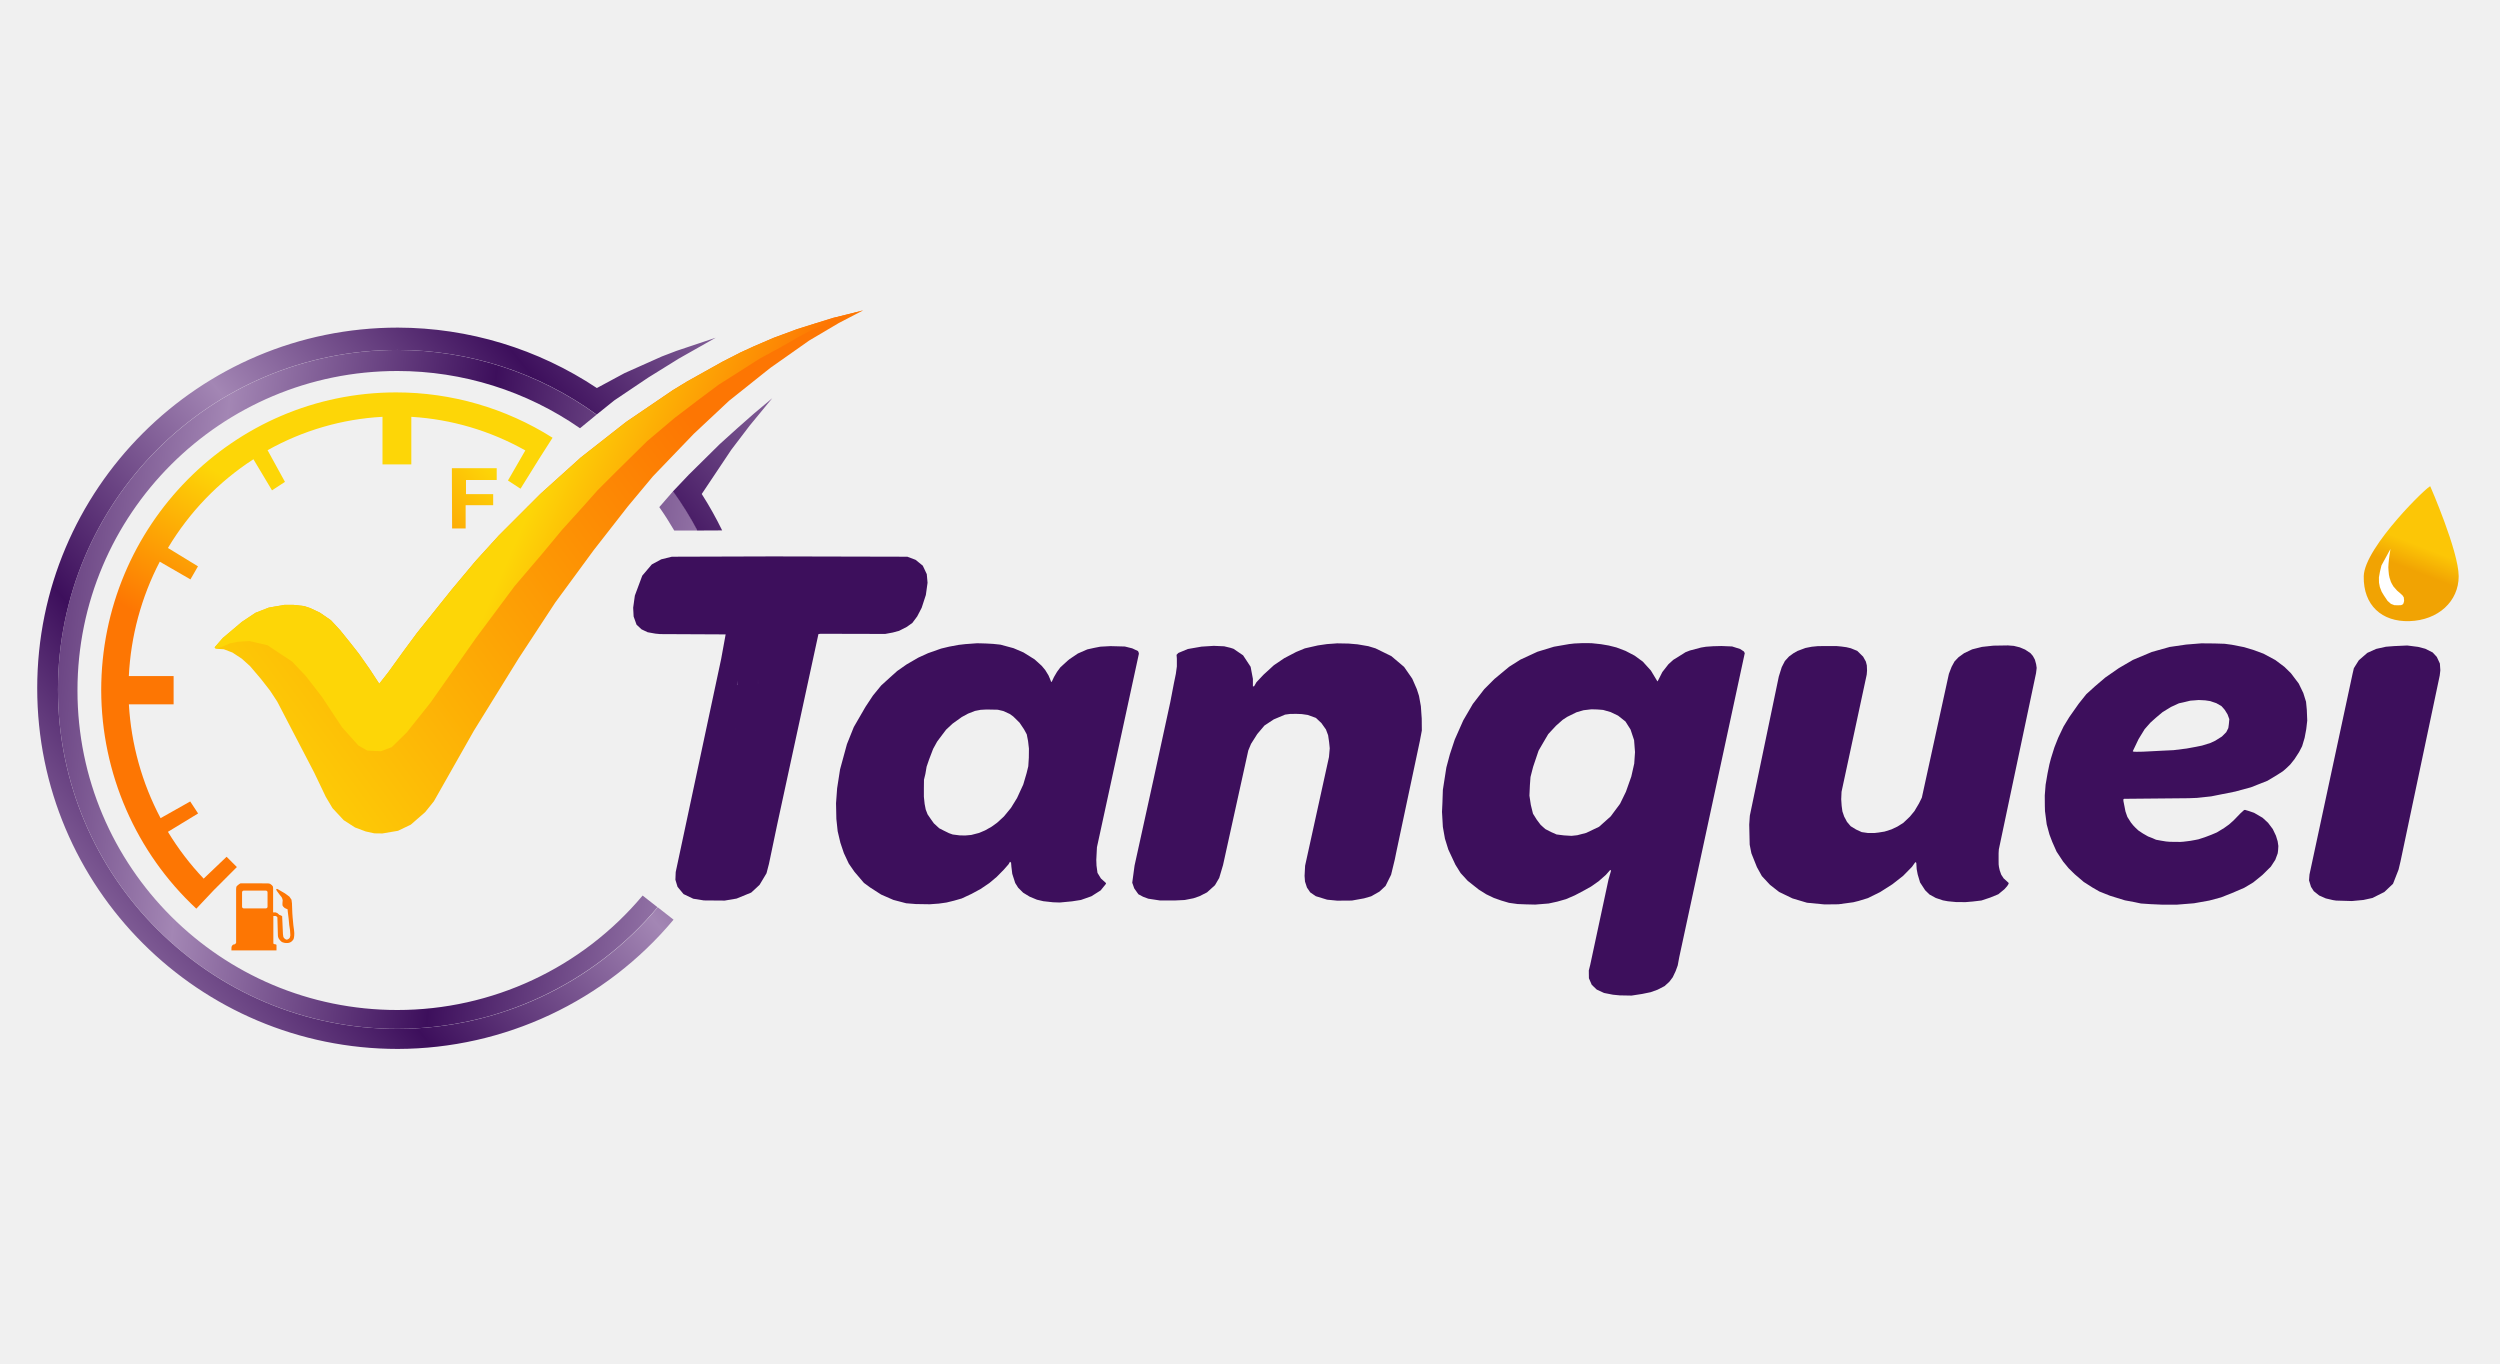
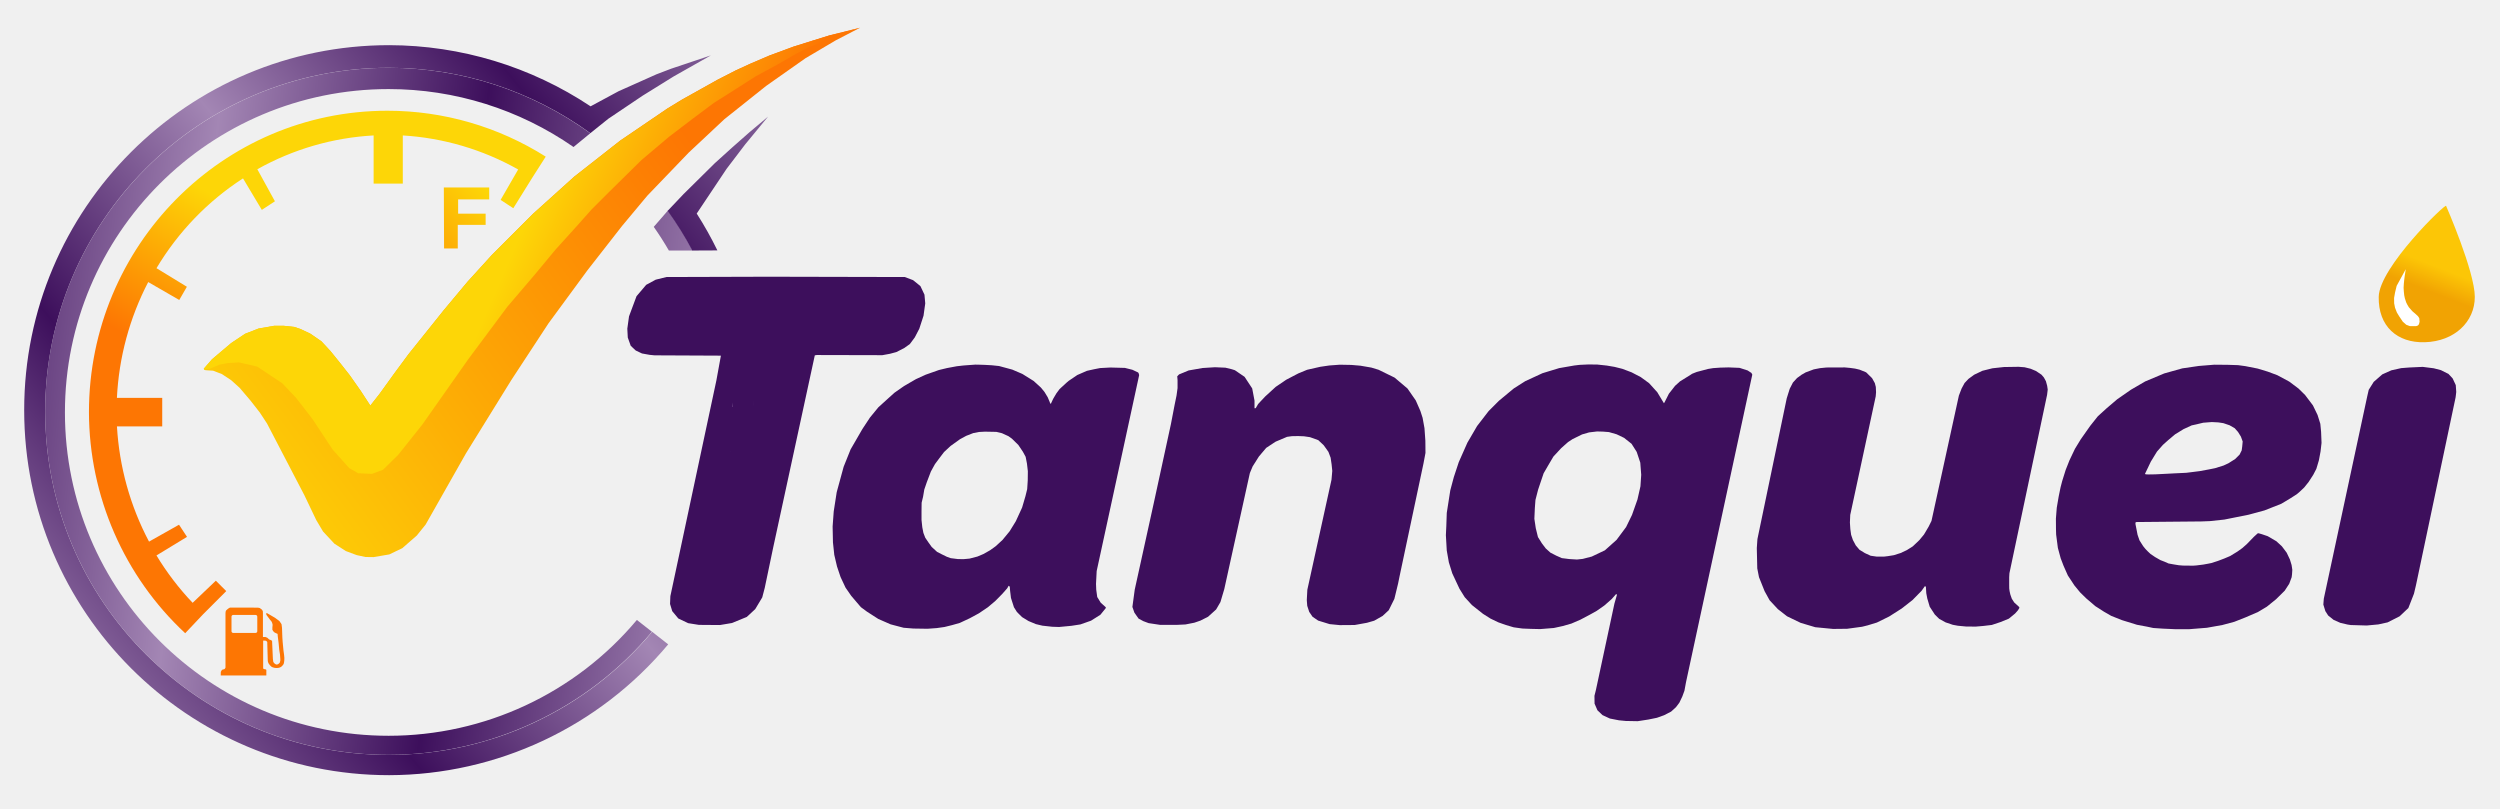
- <svg xmlns="http://www.w3.org/2000/svg" xmlns:xlink="http://www.w3.org/1999/xlink" version="1.1" id="svg1" width="7509.333" height="4096" viewBox="0 0 7509.333 4096">
+ <svg xmlns="http://www.w3.org/2000/svg" xmlns:xlink="http://www.w3.org/1999/xlink" version="1.1" id="svg1" width="742" height="240" viewBox="40 850 7420 2400">
  <defs id="defs1">
    <linearGradient id="linearGradient82">
      <stop style="stop-color:#fd7603;stop-opacity:1;" offset="0" id="stop82" />
      <stop style="stop-color:#fdd607;stop-opacity:1" offset="1" id="stop83" />
    </linearGradient>
    <linearGradient id="linearGradient79">
      <stop style="stop-color:#fdd607;stop-opacity:1;" offset="0" id="stop79" />
      <stop style="stop-color:#fd7603;stop-opacity:1;" offset="1" id="stop80" />
    </linearGradient>
    <linearGradient id="linearGradient77">
      <stop style="stop-color:#fdd607;stop-opacity:1;" offset="0" id="stop77" />
      <stop style="stop-color:#fd7603;stop-opacity:1;" offset="1" id="stop78" />
    </linearGradient>
    <linearGradient id="linearGradient75">
      <stop style="stop-color:#fdd607;stop-opacity:1;" offset="0" id="stop75" />
      <stop style="stop-color:#fd7603;stop-opacity:1;" offset="1" id="stop76" />
    </linearGradient>
    <linearGradient id="linearGradient58">
      <stop style="stop-color:#3d0f5c;stop-opacity:1;" offset="0" id="stop58" />
      <stop style="stop-color:#a386b4;stop-opacity:1;" offset="1" id="stop59" />
    </linearGradient>
    <linearGradient id="linearGradient56">
      <stop style="stop-color:#3d0f5c;stop-opacity:1;" offset="0" id="stop56" />
      <stop style="stop-color:#a386b4;stop-opacity:1;" offset="1" id="stop57" />
    </linearGradient>
    <linearGradient id="linearGradient13">
      <stop style="stop-color:#fcc606;stop-opacity:1;" offset="0" id="stop13" />
      <stop style="stop-color:#f1a303;stop-opacity:1;" offset="1" id="stop14" />
    </linearGradient>
    <linearGradient xlink:href="#linearGradient13" id="linearGradient14" x1="7280.589" y1="1644.452" x2="7252.81" y2="1715.748" gradientUnits="userSpaceOnUse" />
    <linearGradient xlink:href="#linearGradient56" id="linearGradient57" x1="788" y1="2524" x2="1372" y2="2044" gradientUnits="userSpaceOnUse" spreadMethod="reflect" />
    <linearGradient xlink:href="#linearGradient58" id="linearGradient59" x1="1404" y1="1932" x2="620" y2="1848" gradientUnits="userSpaceOnUse" spreadMethod="reflect" />
    <linearGradient xlink:href="#linearGradient75" id="linearGradient76" x1="1117.229" y1="1691.399" x2="868.327" y2="2112.835" gradientUnits="userSpaceOnUse" />
    <linearGradient xlink:href="#linearGradient77" id="linearGradient78" x1="654" y1="2354" x2="2104.944" y2="1283.416" gradientUnits="userSpaceOnUse" />
    <linearGradient xlink:href="#linearGradient79" id="linearGradient80" x1="1672.002" y1="1342.729" x2="2222" y2="1582" gradientUnits="userSpaceOnUse" />
    <linearGradient xlink:href="#linearGradient75" id="linearGradient81" x1="1585.191" y1="1521.482" x2="1227.537" y2="1852.62" gradientUnits="userSpaceOnUse" />
    <linearGradient xlink:href="#linearGradient82" id="linearGradient83" x1="811.759" y1="2633.973" x2="847.114" y2="2556.191" gradientUnits="userSpaceOnUse" />
  </defs>
  <g id="layer1" style="display:inline">
    <path style="fill:#3d0f5c;fill-opacity:1" d="m 2322.233,1671.304 -304.168,0.926 -31.945,7.87 -28.241,15.278 -28.704,33.797 -22.222,59.722 -5.093,36.574 1.389,26.389 8.796,24.537 14.815,13.889 18.519,8.796 23.148,4.167 14.352,1.389 196.76,0.926 c -13.426,73.611 -13.426,73.611 -13.426,73.611 l -136.575,640.281 -0.926,23.148 6.481,21.296 18.056,21.759 29.167,13.889 31.945,5.093 62.5,0.463 35.648,-6.019 43.982,-18.056 25,-23.148 20.833,-34.722 7.407,-28.241 25,-119.445 123.612,-570.836 6.019,-0.926 194.445,0.463 22.685,-4.167 18.982,-5.093 22.685,-11.574 17.13,-12.037 14.815,-19.907 13.426,-25.926 12.5,-38.426 5.093,-36.574 -2.315,-25.926 -12.037,-25.463 -21.759,-17.593 -24.537,-9.259 z" id="path3" />
    <path id="path4" style="display:inline;opacity:1;fill:#3d0f5c;fill-opacity:1" d="m 2934.736,1932.186 -34.955,2.545 -20.139,2.314 -28.703,5.324 -24.074,5.787 -39.353,13.891 -28.934,13.193 -35.185,20.371 -28.473,19.906 -20.602,18.52 -27.316,24.768 -25,30.557 -22.391,33.934 -35.027,60.562 -20.625,51.397 -20.623,75.656 -8.84,56.926 -3.273,44.85 0.982,47.141 3.928,36.992 8.184,34.701 10.477,31.1 14.73,31.428 17.023,24.551 28.48,33.392 17.678,13.094 34.047,21.934 36.664,16.041 38.631,10.148 28.807,2.291 41.904,0.656 27.17,-1.965 23.244,-3.273 22.588,-5.566 22.916,-6.547 29.463,-13.75 27.17,-14.73 26.189,-17.678 22.262,-18.66 21.279,-21.605 14.404,-16.369 4.254,-7.529 3.275,2.619 0.98,12.113 2.619,21.605 8.84,27.498 8.838,14.078 15.059,15.059 19.314,11.785 21.934,9.166 19.316,4.582 29.104,3.211 20.371,0.695 36.574,-3.473 26.852,-4.166 31.483,-11.111 27.777,-17.594 15.74,-19.443 0.334,-2.625 -15.223,-13.748 -10.312,-16.859 -2.945,-21.607 -0.654,-17.35 1.949,-37.998 34.387,-158.422 91.664,-422.957 -1.147,-4.746 -1.801,-3.273 -17.023,-8.021 -22.26,-5.564 -43.213,-1.147 -30.445,1.637 -16.859,3.273 -22.26,4.912 -28.48,12.439 -25.209,17.023 -6.055,5.074 -21.279,19.477 -9.82,13.26 -9.168,15.549 -5.564,11.785 -0.983,2.455 -1.473,0.492 -1.147,-1.147 -1.145,-3.602 -6.057,-14.402 -9.658,-15.879 -10.639,-12.93 -21.443,-19.479 -33.555,-20.951 -29.789,-12.768 -39.285,-10.639 -21.934,-2.293 -20.297,-1.145 -16.676,-0.516 z m 28.578,198.965 33.719,0.654 16.695,3.93 19.314,8.838 10.476,7.529 18.986,18.66 13.422,19.971 8.186,15.059 3.928,20.297 2.619,22.588 -0.328,27.498 -1.637,25.535 -5.238,21.277 -9.82,33.393 -18.66,40.594 -18.332,29.789 -21.279,25.861 -20.297,18.66 -16.367,11.785 -19.643,11.131 -18.168,7.693 -23.406,6.057 -18.006,1.637 -16.695,-0.328 -20.951,-2.619 -11.131,-3.928 -15.387,-7.529 -14.076,-7.201 -16.041,-14.732 -9.166,-12.768 -9.822,-14.404 -5.564,-14.404 -3.273,-16.695 -2.291,-21.605 v -26.518 l 0.326,-24.879 4.256,-17.678 3.602,-21.279 7.529,-21.934 12.113,-31.754 12.111,-21.934 12.439,-16.695 14.404,-18.988 19.314,-18.004 27.826,-19.971 18.66,-10.149 20.951,-8.184 17.023,-3.273 z" />
    <path style="fill:#3d0f5c;fill-opacity:1" d="m 3464.831,2341.214 -56.945,258.797 -6.944,51.389 6.019,17.13 12.375,17.505 14.077,7.529 15.713,5.893 34.701,5.238 h 47.141 l 27.499,-1.31 26.517,-5.238 18.005,-6.22 22.588,-11.458 23.898,-21.606 12.767,-21.933 11.458,-38.629 15.714,-71.366 60.142,-272.759 8.277,-19.906 18.66,-29.463 21.606,-25.535 27.826,-18.332 34.046,-14.404 14.404,-1.964 18.66,-0.327 17.023,0.655 18.005,2.619 24.552,8.839 16.368,15.386 13.749,19.314 6.547,17.35 2.946,19.969 1.964,19.315 -2.292,26.189 -71.693,326.384 -1.637,30.772 1.309,17.023 5.893,18.005 9.821,14.404 16.696,11.458 34.046,10.476 30.118,2.946 44.194,-0.327 36.338,-6.547 21.606,-6.22 24.88,-14.077 18.332,-17.023 16.696,-33.719 11.13,-45.831 4.583,-22.588 70.711,-333.586 5.893,-31.1 -0.327,-36.01 -2.619,-37.32 -5.565,-30.772 -6.547,-20.297 -13.749,-31.427 -24.552,-35.355 -38.302,-32.409 -47.468,-23.243 -21.606,-6.547 -32.409,-5.565 -26.844,-2.292 -34.373,-0.655 -31.1,2.292 -26.844,3.928 -38.956,8.839 -26.189,10.803 -35.683,18.66 -31.427,21.279 -31.427,28.808 -20.624,21.933 -7.202,12.44 -3.601,0.327 v -22.588 l -6.875,-36.338 -22.588,-34.373 -28.808,-19.642 -9.166,-2.946 -18.987,-4.583 -31.1,-1.31 -36.665,2.292 -41.248,7.202 -28.481,11.785 -5.435,5.659 0.926,11.574 v 23.38 l -3.009,21.991 -5.787,28.241 -10.92,56.797 z" id="path5" />
    <path id="path6" style="opacity:1;fill:#3d0f5c;fill-opacity:1" d="m 4753.957,1931.723 -25.232,1.156 -15.967,1.853 -45.178,7.856 -49.432,15.059 -51.068,23.57 -34.047,21.607 -44.193,36.664 -30.445,30.445 -34.375,44.522 -28.807,49.432 -25.535,57.617 -14.73,44.522 -10.477,39.283 -5.564,35.684 -4.912,31.428 -1.309,38.301 -1.308,27.826 2.617,45.504 6.221,35.029 10.149,32.736 21.279,45.504 15.713,25.207 21.279,23.242 33.062,26.189 22.262,14.076 23.242,11.131 22.262,7.857 23.242,6.875 25.863,3.6 24.879,0.983 27.826,0.654 40.594,-3.273 25.535,-5.564 26.516,-7.529 26.517,-11.459 28.48,-15.059 19.969,-11.129 22.916,-16.041 21.934,-19.314 11.785,-13.424 1.309,-1.309 2.293,2.291 -7.531,26.189 -54.996,256.654 -4.256,17.023 0.326,23.244 8.512,19.641 15.059,14.404 21.934,10.148 26.846,5.238 20.295,1.965 35.355,0.654 31.756,-4.91 25.533,-5.238 20.953,-7.529 20.951,-10.803 14.404,-13.096 10.149,-13.422 8.838,-18.66 6.221,-17.023 4.582,-24.879 196.748,-913.024 -2.619,-5.074 -11.295,-7.365 -24.061,-7.693 -32.246,-1.309 -25.043,0.654 -20.951,1.473 -15.061,2.455 -33.391,8.84 -13.75,5.4 -5.729,3.766 -30.475,18.904 -14.582,13.195 -18.287,23.379 -9.955,19.676 -3.473,6.713 -1.389,1.852 -5.324,-8.795 -14.351,-23.844 -24.305,-26.852 -24.77,-18.055 -27.084,-14.121 -27.545,-10.416 -23.148,-5.787 -23.148,-3.936 -28.24,-3.01 z m 26.156,198.842 17.594,0.463 17.592,1.391 22.686,6.48 22.223,10.649 22.223,17.592 15.277,24.074 10.649,31.945 2.777,36.111 -2.314,34.26 -8.797,38.889 -16.203,45.834 -17.592,36.111 -28.242,37.963 -34.723,31.018 -38.889,18.52 -26.852,6.943 -17.129,1.854 -22.686,-1.389 -22.223,-2.779 -16.668,-7.406 -17.129,-8.797 -13.889,-12.5 -11.574,-15.277 -11.574,-18.52 -6.482,-26.389 -4.166,-27.777 1.389,-31.482 1.852,-24.537 7.871,-30.555 16.309,-48.358 13.422,-23.242 15.641,-26.549 23.148,-25.002 20.369,-18.055 13.426,-8.797 28.242,-13.889 20.834,-6.018 z" />
    <path style="fill:#3d0f5c;fill-opacity:1" d="m 5343.08,2031.954 -87.037,418.058 -1.852,26.852 1.389,60.185 5.093,25.926 16.667,41.667 14.815,26.852 24.537,26.389 27.315,21.296 40.278,19.445 43.519,12.963 52.778,5.093 41.667,-0.463 44.445,-6.019 16.667,-4.167 27.315,-8.333 36.574,-18.056 37.037,-23.611 31.945,-25 26.852,-27.315 9.722,-13.658 h 1.62 l 1.62,1.852 1.157,18.75 3.009,15.741 7.176,24.306 15.278,23.38 12.963,12.732 18.982,10.417 21.296,7.176 15.046,2.778 24.306,2.315 28.935,0.232 21.759,-1.852 25.695,-3.009 26.389,-8.796 24.306,-9.954 18.287,-15.046 8.629,-9.757 4.256,-6.875 -0.491,-2.783 -14.731,-13.422 -7.202,-11.13 -4.419,-12.604 -1.146,-5.074 -1.146,-5.238 -0.982,-7.857 -0.129,-9.983 v -23.148 l 0.694,-11.806 111.806,-529.632 1.852,-15.509 -1.62,-11.111 -3.704,-13.658 -6.019,-11.111 -7.176,-8.333 -16.204,-10.88 -15.972,-6.713 -17.824,-4.398 -17.824,-1.389 -43.75,0.694 -34.028,3.704 -29.63,7.407 -24.306,11.574 -16.898,12.269 -11.806,12.5 -8.796,16.204 -8.102,21.065 -81.25,371.761 -8.456,17.169 -13.749,23.243 -13.749,16.696 -19.642,18.66 -17.678,11.13 -18.005,8.511 -20.624,6.547 -18.332,2.946 -11.458,1.31 h -20.624 l -18.332,-2.619 -17.023,-7.857 -16.041,-9.821 -11.13,-13.095 -8.511,-16.041 -5.238,-15.386 -2.292,-16.696 -1.31,-19.642 0.982,-22.588 75.621,-351.918 0.982,-12.113 -0.655,-15.713 -2.946,-11.458 -8.184,-14.732 -17.678,-17.35 -19.315,-7.857 -13.466,-3.181 -15.278,-2.083 -15.046,-1.389 -54.63,0.232 -18.75,1.852 -18.982,3.704 -24.074,9.028 -12.5,7.176 -12.963,9.491 -12.269,13.426 -9.491,18.519 z" id="path7" />
    <path id="path8" style="opacity:1;fill:#3d0f5c;fill-opacity:1" d="m 6612.299,1932.416 -45.834,3.703 -49.307,7.176 -53.703,15.047 -56.713,23.844 -42.131,24.537 -40.971,28.473 -31.482,26.852 -25.695,23.379 -22.686,28.473 -28.008,39.815 -17.361,28.473 -16.205,34.027 -11.342,28.705 -10.416,33.334 -4.631,17.824 -5.555,27.082 -5.787,33.797 -2.547,32.408 0.232,31.25 0.463,15.973 5.092,39.352 8.4,31.029 8.512,22.262 12.766,28.807 19.643,29.791 16.695,20.297 18.006,17.678 27.172,23.242 25.533,16.369 21.607,12.44 32.08,12.768 44.523,13.75 29.789,5.564 18.332,3.928 29.137,1.965 36.664,1.637 h 40.922 l 52.705,-4.256 45.832,-8.184 35.355,-9.494 32.408,-12.768 37.32,-16.041 26.844,-16.041 27.498,-22.26 25.535,-25.207 13.422,-20.625 7.203,-19.314 1.145,-9.002 0.818,-13.096 -2.127,-14.24 -5.074,-16.531 -9.494,-19.969 -14.24,-18.988 -16.369,-15.059 -25.533,-14.895 -16.695,-5.729 -10.641,-3.111 -2.781,0.492 -11.131,10.148 -20.461,21.115 -13.586,12.111 -14.895,10.639 -21.77,13.26 -17.023,7.201 -18.988,7.203 -19.15,6.219 -10.639,2.129 -13.586,2.455 -10.149,1.308 -10.967,1.311 -8.838,0.654 -17.188,-0.164 -13.914,-0.164 -11.947,-0.983 -15.059,-2.455 -15.223,-2.781 -10.641,-4.748 -13.422,-5.236 -15.713,-9.004 -13.422,-9.002 -9.166,-8.676 -6.221,-6.547 -6.875,-8.512 -10.639,-16.859 -5.729,-16.531 -3.438,-17.678 -2.619,-13.258 -0.328,-4.912 2.129,-1.963 193.801,-1.801 25.533,-0.983 42.559,-4.584 31.1,-6.219 40.92,-8.184 47.141,-12.768 49.76,-19.643 27.826,-16.695 18.332,-11.785 9.166,-7.857 12.768,-12.111 13.096,-16.369 13.748,-21.279 9.168,-17.678 7.529,-25.207 4.91,-26.189 2.945,-25.533 -1.309,-32.738 -2.291,-23.896 -8.185,-26.189 -13.748,-28.48 -23.244,-30.773 -19.641,-19.314 -27.5,-20.623 -35.355,-18.988 -28.152,-10.475 -30.119,-9.166 -36.664,-7.203 -21.607,-2.945 -30.771,-0.982 z m -7.695,170.254 19.314,0.982 15.059,2.291 18.332,6.221 15.387,8.838 9.82,11.131 8.512,13.75 5.238,14.404 -1.309,14.404 -1.637,12.111 -6.221,12.44 -13.094,13.096 -20.297,12.768 -14.078,6.547 -25.207,7.857 -17.678,3.6 -28.48,5.238 -39.283,4.91 -34.701,1.637 -24.879,1.311 -32.41,1.637 -19.643,0.326 -8.838,-0.326 -2.232,-1.35 17.361,-36.344 18.287,-29.861 17.592,-19.906 15.74,-14.121 20.371,-17.129 25.232,-15.51 24.074,-11.111 12.963,-2.777 21.168,-5.098 z" />
    <path style="fill:#3d0f5c;fill-opacity:1" d="m 7066.236,2025.009 -129.167,601.855 -1.389,17.593 6.019,19.445 8.333,12.963 16.204,12.963 19.907,8.796 21.759,5.093 9.259,1.389 47.222,1.389 34.722,-3.241 27.315,-6.019 35.648,-18.056 25.926,-24.537 16.667,-42.593 6.019,-25.463 117.593,-557.41 1.852,-15.741 -1.389,-20.37 -9.259,-19.907 -12.5,-13.426 -22.222,-11.111 -21.296,-5.556 -32.87,-4.167 -40.278,1.852 -23.611,1.852 -29.167,6.481 -26.852,12.037 -25.463,22.222 -14.815,23.611 z" id="path9" />
    <path id="path10" style="display:inline;opacity:1;fill:url(#linearGradient14);fill-opacity:1;stroke-width:1.13" d="m 7385.218,1731.026 c 0,74.917 -61.059,132.09 -148.149,134.723 -82.447,2.493 -138.611,-47.442 -137.038,-134.723 1.585,-87.891 199.745,-279.245 200.001,-269.909 0,0 85.186,194.992 85.186,269.909 z" />
    <path style="fill:#ffffff;fill-opacity:1" d="m 7180.356,1648.85 -27.083,49.537 -4.63,19.213 -3.009,16.667 0.232,15.972 2.546,12.963 5.556,14.352 6.713,11.111 10.88,16.204 10.185,9.028 10.417,3.935 10.185,0.232 9.491,-0.232 4.63,-1.852 3.009,-3.704 1.852,-7.407 -0.926,-10.417 -3.704,-5.787 -6.713,-6.25 -9.954,-8.565 -10.648,-12.037 -4.63,-7.87 -3.241,-6.481 -3.935,-12.269 -1.852,-8.796 -1.157,-11.343 -0.695,-10.88 0.695,-11.806 1.157,-11.574 1.389,-11.111 z" id="path11" />
    <path id="path14-3" style="display:inline;opacity:1;fill:url(#linearGradient59);fill-opacity:1;stroke-width:1.072" d="M 1194.805,1051.184 A 1020.761,1019.647 0 0 0 174.045,2070.832 1020.761,1019.647 0 0 0 1194.805,3090.479 1020.761,1019.647 0 0 0 1975.031,2725.057 l -44.775,-35.055 a 960.755,959.707 0 0 1 -736.791,343.783 960.755,959.707 0 0 1 -960.754,-959.707 960.755,959.707 0 0 1 960.754,-959.707 960.755,959.707 0 0 1 548.752,171.947 l 49.662,-40.758 a 1020.761,1019.647 0 0 0 -597.074,-194.377 z m 749.246,327.164 3.152,3.814 c -0.139,-0.276 -0.274,-0.553 -0.402,-0.834 a 1020.761,1019.647 0 0 0 -2.75,-2.98 z m 66.502,79.529 -0.012,0.012 h -0.01 c 0.021,0.02 0.039,0.041 0.059,0.061 -6e-4,-0.01 0,-0.011 0,-0.016 a 1020.761,1019.647 0 0 0 -0.037,-0.057 z m 5.766,7.752 c -0.037,0.023 -0.077,0.042 -0.115,0.061 0.056,0.01 0.112,0.012 0.168,0.02 0,-10e-5 -8e-4,-2e-4 0.01,0 a 1020.761,1019.647 0 0 0 -0.059,-0.061 z m 5.273,7.939 c 10e-5,0 0,-9e-4 0,0.01 z m 1.254,0.865 -0.01,0.012 -0.018,0.021 -0.01,0.01 -0.01,0.01 -0.012,0.012 -0.01,0.012 -0.012,0.01 -0.01,0.012 -0.01,0.01 -0.01,0.01 -0.012,0.012 -0.01,0.01 c -0.02,0.033 -0.04,0.067 -0.061,0.1 -0.027,0.043 -0.055,0.086 -0.084,0.127 -0.029,0.042 -0.067,0.081 -0.098,0.121 -0.026,0.035 -0.054,0.069 -0.082,0.103 -0.022,0.028 -0.041,0.051 -0.066,0.076 l -0.061,0.062 c -0.017,0.019 -0.038,0.037 -0.055,0.055 -0.014,0.015 -0.033,0.03 -0.047,0.045 -0.011,0.012 -0.017,0.02 -0.029,0.031 -0.011,0.01 -0.024,0.015 -0.035,0.025 -0.013,0.011 -0.026,0.023 -0.039,0.033 -0.013,0.01 -0.025,0.012 -0.037,0.023 -0.014,0.013 -0.028,0.014 -0.043,0.025 -0.015,0.012 -0.03,0.017 -0.043,0.029 -0.016,0.015 -0.032,0.031 -0.049,0.045 -0.014,0.011 -0.028,0.023 -0.041,0.035 -0.012,0.011 -0.023,0.023 -0.035,0.035 -0.011,0.011 -0.019,0.02 -0.031,0.031 -0.01,0.011 -0.02,0.017 -0.031,0.027 -0.011,0.011 -0.018,0.02 -0.031,0.031 -0.01,0.01 -0.014,0.011 -0.022,0.016 l 0.019,0.01 -0.045,0.055 v 0 l -0,0 v 0 l -0,0 -0,0 c -0,0 -0.01,0 -0.01,0 l -0,0 -41.291,47.596 a 960.755,959.707 0 0 1 44.855,70.256 l 70.688,-0.014 a 1020.761,1019.647 0 0 0 -73.062,-119.135 z m -1.383,0.303 c 0,0 -0.011,0.01 -0.014,0.012 h 0.01 z m 20.955,149.861 a 960.755,959.707 0 0 1 0.113,0.213 l 0.02,0.025 a 960.755,959.707 0 0 0 -0.018,-0.025 h 0 z m 141.639,194.949 a 1020.761,1019.647 0 0 1 0.17,0.658 l -0.061,-0.312 z m 22.766,120.273 1.758,18.992 a 1020.761,1019.647 0 0 0 -1.758,-18.992 z m 7.1,104.709 -0.225,12.949 c 0.321,0.099 0.695,0.212 1.137,0.33 a 1020.761,1019.647 0 0 0 -0.912,-13.279 z m -5.385,143.658 c -0.106,0.553 -0.212,1.107 -0.318,1.66 0,0.183 -0.014,0.367 -0.014,0.551 -0.012,0.215 -0.016,0.431 -0.025,0.646 a 1020.761,1019.647 0 0 0 0.357,-2.857 z m -191.018,484.611 -1.314,1.723 c 0.01,0.01 0.016,0.017 0.023,0.025 a 1020.761,1019.647 0 0 0 1.291,-1.748 z" />
    <path id="path14" style="display:inline;opacity:1;fill:url(#linearGradient57);fill-opacity:1;stroke-width:1.138" d="M 1195.121,984.049 A 1083.338,1083.338 0 0 0 111.783,2067.389 1083.338,1083.338 0 0 0 1195.121,3150.727 1083.338,1083.338 0 0 0 2023.178,2762.479 l -47.52,-37.244 A 1019.654,1019.654 0 0 1 1193.699,3090.492 1019.654,1019.654 0 0 1 174.045,2070.838 1019.654,1019.654 0 0 1 1193.699,1051.184 a 1019.654,1019.654 0 0 1 598.49,194.121 l 52.994,-42.611 101.834,-68.494 92.279,-57.275 110.662,-62.58 -118.088,39.6 -43.486,16.617 -112.43,50.203 -83.131,44.793 A 1083.338,1083.338 0 0 0 1195.121,984.049 Z m 1124.543,212.021 -55.508,46.67 -50.912,44.9 -51.619,46.67 -93.16,92.068 -46.793,49.348 a 1019.654,1019.654 0 0 1 73.094,117.852 l 0.016,0.027 a 1019.654,1019.654 0 0 0 -0.014,-0.027 l 74.41,-0.357 a 1083.338,1083.338 0 0 0 -61.33,-109.402 l 88.779,-132.891 55.154,-72.478 z m -251.199,230.309 a 1083.338,1083.338 0 0 0 -1.469,-1.998 c -0.041,0.024 -0.083,0.046 -0.125,0.066 z m -78.166,-94.731 3.346,4.053 c -0.148,-0.293 -0.292,-0.588 -0.428,-0.887 a 1083.338,1083.338 0 0 0 -2.918,-3.166 z m 69.07,82.52 c 0.037,0.085 0.076,0.17 0.115,0.254 0.156,0.369 0.385,0.687 0.639,0.992 0.275,0.287 0.542,0.59 0.834,0.861 a 1083.338,1083.338 0 0 0 -1.588,-2.107 z m 185.656,386.24 a 1083.338,1083.338 0 0 1 0.178,0.699 l -0.064,-0.332 z m 24.158,127.787 1.867,20.178 a 1083.338,1083.338 0 0 0 -1.867,-20.178 z m 7.537,111.25 -0.24,13.758 c 0.34,0.106 0.74,0.224 1.209,0.35 a 1083.338,1083.338 0 0 0 -0.969,-14.107 z m -5.709,152.561 c -0.117,0.611 -0.234,1.223 -0.351,1.834 0,0.195 -0.01,0.391 -0.01,0.586 -0.01,0.229 -0.017,0.457 -0.025,0.685 a 1083.338,1083.338 0 0 0 0.387,-3.105 z m -208.121,522.016 -0.217,0.283 c 0.036,0.016 0.072,0.034 0.107,0.051 a 1083.338,1083.338 0 0 0 0.197,-0.264 c -0.03,-0.023 -0.058,-0.047 -0.088,-0.07 z m -15.23,19.988 -1.471,1.93 a 1083.338,1083.338 0 0 0 1.508,-1.914 c -0.012,-0 -0.025,-0.011 -0.037,-0.016 z" />
    <path id="path60" style="display:inline;opacity:1;fill:url(#linearGradient76);fill-opacity:1;stroke-width:1.402" d="M 1189.91,1178.66 A 885.911,894.911 0 0 0 304,2073.57 885.911,894.911 0 0 0 589.672,2729.381 l 53.379,-56.51 h 0.002 l 68.447,-68.447 -30.91,-30.908 -68.838,65.648 A 805.911,820.923 0 0 1 504.42,2498.549 l 90.611,-55.141 -23.689,-36.062 -89.012,50.17 a 805.911,820.923 0 0 1 -95.188,-341.889 h 134.35 v -84.817 h -134.5 a 805.911,820.923 0 0 1 92.912,-343.658 l 92.115,53.184 22.639,-39.211 -90.215,-55.147 a 805.911,820.923 0 0 1 256.816,-266.498 l 55.803,93.424 38.891,-25.457 -52.203,-95.139 a 805.911,820.923 0 0 1 345.141,-100.316 v 3.74 V 1395 H 1235.5 v -138.648 -4.326 h -0.246 v -0.014 a 805.911,820.923 0 0 1 0.246,0.014 805.911,820.923 0 0 1 342.42,100.965 l -52.139,90.307 37.719,24.703 56.902,-91.522 39.352,-61.592 a 885.911,894.911 0 0 0 -469.844,-136.226 z m 595.844,232.654 3.025,3.252 c 0.05,-0.093 0.101,-0.187 0.152,-0.279 a 885.911,894.911 0 0 0 -3.178,-2.973 z" />
    <path style="display:inline;fill:url(#linearGradient78);fill-opacity:1" d="m 644.881,1944.19 24.395,-27.931 56.922,-48.083 41.366,-27.577 39.952,-15.556 46.669,-8.132 h 27.577 l 31.82,3.535 18.031,6.01 28.991,13.612 33.411,22.981 27.047,29.168 28.284,35.002 28.638,36.416 32.527,46.316 28.638,43.841 27.224,-34.648 44.901,-62.225 41.012,-55.508 105.359,-131.522 70.357,-84.146 71.064,-78.135 123.744,-123.744 121.622,-109.602 136.118,-106.773 140.361,-95.459 43.487,-26.517 51.265,-28.638 53.74,-30.052 54.447,-27.931 42.426,-19.445 57.629,-24.749 70.711,-26.163 55.154,-17.324 52.326,-16.263 43.134,-10.607 47.376,-12.021 -72.832,37.83 -89.095,52.679 -117.026,82.378 -123.744,98.641 -105.713,98.995 -122.683,127.633 -74.953,89.803 -103.238,132.229 -115.258,156.978 -110.309,168.292 -134.35,217.082 -120.208,212.132 L 1277,2439.5 l -43,37.5 -38.5,18.5 -47,8 -24.2,-0.342 -25.809,-5.657 -32.173,-12.021 -33.941,-21.92 -33.588,-36.062 -20.153,-33.941 -35.355,-73.893 -110.662,-212.486 -21.567,-32.88 -27.577,-35.355 -32.527,-38.184 -24.749,-22.274 -27.931,-18.385 -25.809,-9.899 -9.709,-0.576 -12.875,-0.875 -3.875,-1.625 z" id="path76" />
    <path style="display:inline;fill:url(#linearGradient80);fill-opacity:1" d="m 644.881,1944.19 24.395,-27.931 56.922,-48.083 41.366,-27.577 39.952,-15.556 46.669,-8.132 h 27.577 l 31.82,3.535 18.031,6.01 28.991,13.612 33.411,22.981 27.047,29.168 28.284,35.002 28.638,36.416 32.527,46.316 28.638,43.841 27.224,-34.648 44.901,-62.225 41.012,-55.508 105.359,-131.522 70.357,-84.146 71.064,-78.135 123.744,-123.744 121.622,-109.602 136.118,-106.773 140.361,-95.459 43.487,-26.517 51.265,-28.638 53.74,-30.052 54.447,-27.931 42.426,-19.445 57.629,-24.749 70.711,-26.163 55.154,-17.324 52.326,-16.264 43.134,-10.607 47.376,-12.021 -80.582,28.83 -75.345,30.93 -35.345,18.376 -54.447,31.466 -63.993,34.648 -70.357,44.901 -53.74,33.941 -61.518,45.962 -71.418,54.447 -82.024,69.296 -94.045,92.631 -54.447,54.447 -44.583,50.186 -62.092,68.613 -61.127,73.654 -81.648,95.681 -116.124,155.929 -136.825,194.454 -71.19,89.365 -45.015,44.189 -32.952,12.23 -40.653,-1.941 -26.855,-15.393 -48.662,-54.486 -60.567,-91.38 -49.077,-63.355 -40.527,-42.684 -74.249,-49.274 -53.931,-12.385 -34.309,2.1 -23.209,4.425 -27.375,11.625 -18.375,3.375 z" id="path76-2" />
    <path style="fill:url(#linearGradient81);fill-opacity:1" d="m 1357.292,1406.435 h 134.704 v 35.355 h -92.277 v 42.426 h 81.671 v 33.234 h -82.731 v 70.004 h -40.659 z" id="path80" />
    <path id="path81" style="display:inline;fill:url(#linearGradient83);fill-opacity:1" d="M 722.375 2653.375 L 718.75 2655.375 L 714.125 2659 L 710.625 2662.375 L 709.625 2665.875 L 709.229 2670.389 L 709.229 2831.609 L 707.5 2834.625 L 705.125 2836.375 L 700.75 2837.25 L 698.25 2839 L 695.375 2844.125 L 695.125 2854.75 L 830.496 2854.75 L 830.496 2838.375 L 829.625 2837.25 L 828.375 2836.625 L 825.9 2836.293 L 823.957 2835.852 L 822.365 2835.322 L 821.039 2833.643 L 821.039 2751.352 L 827.227 2751.352 L 830.055 2752.236 L 832.088 2754.004 L 833.236 2755.506 L 833.236 2757.539 L 834.74 2810.219 L 835.375 2814.812 L 837.5 2819.625 L 841.25 2824.438 L 844.875 2828.188 L 849.125 2830.625 L 855.438 2832.25 L 860 2832.625 L 865.25 2832.438 L 869.375 2831.562 L 874.125 2829.375 L 878 2825.938 L 881.496 2821.4 L 882.559 2818.174 L 883.176 2814.727 L 883.795 2809.689 L 883.973 2802.441 L 883.176 2793.867 L 881.32 2780.344 L 879.021 2756.037 L 878.051 2742.779 L 876.988 2713.611 L 875.574 2702.475 L 869.299 2693.281 L 856.219 2683.646 L 832.973 2670.035 L 831.557 2670.123 L 830.232 2670.389 L 829.525 2671.625 L 831.557 2676.045 L 841.016 2688.861 L 845.789 2694.518 L 847.91 2699.203 L 849.146 2704.506 L 848.439 2712.107 L 848.439 2719.268 L 850.826 2723.332 L 855.246 2727.486 L 860.902 2730.051 L 863.938 2731.375 L 864.25 2737.062 L 867 2759.25 L 868.75 2778.25 L 871 2792.75 L 872 2806.5 L 872 2810.75 L 870.25 2817 L 867.875 2819.375 L 865 2821.312 L 863.125 2822.125 L 860 2822.375 L 858.438 2821.688 L 855.812 2820 L 852.938 2817.438 L 851.062 2814.062 L 849.938 2806.062 L 847.5 2752 L 843.875 2749.75 L 839 2748 L 833 2742.625 L 827.375 2740.5 L 820.375 2740.625 L 820.375 2669 L 819.979 2663.406 L 817.062 2659.164 L 810.875 2654.566 L 806.102 2653.596 L 785.75 2653.375 L 722.375 2653.375 z M 732.15 2675.162 L 798.561 2675.162 C 801.368 2675.162 803.627 2677.421 803.627 2680.229 L 803.627 2723.481 C 803.627 2726.288 801.368 2728.549 798.561 2728.549 L 732.15 2728.549 C 729.343 2728.549 727.082 2726.288 727.082 2723.481 L 727.082 2680.229 C 727.082 2677.421 729.343 2675.162 732.15 2675.162 z " />
  </g>
</svg>
